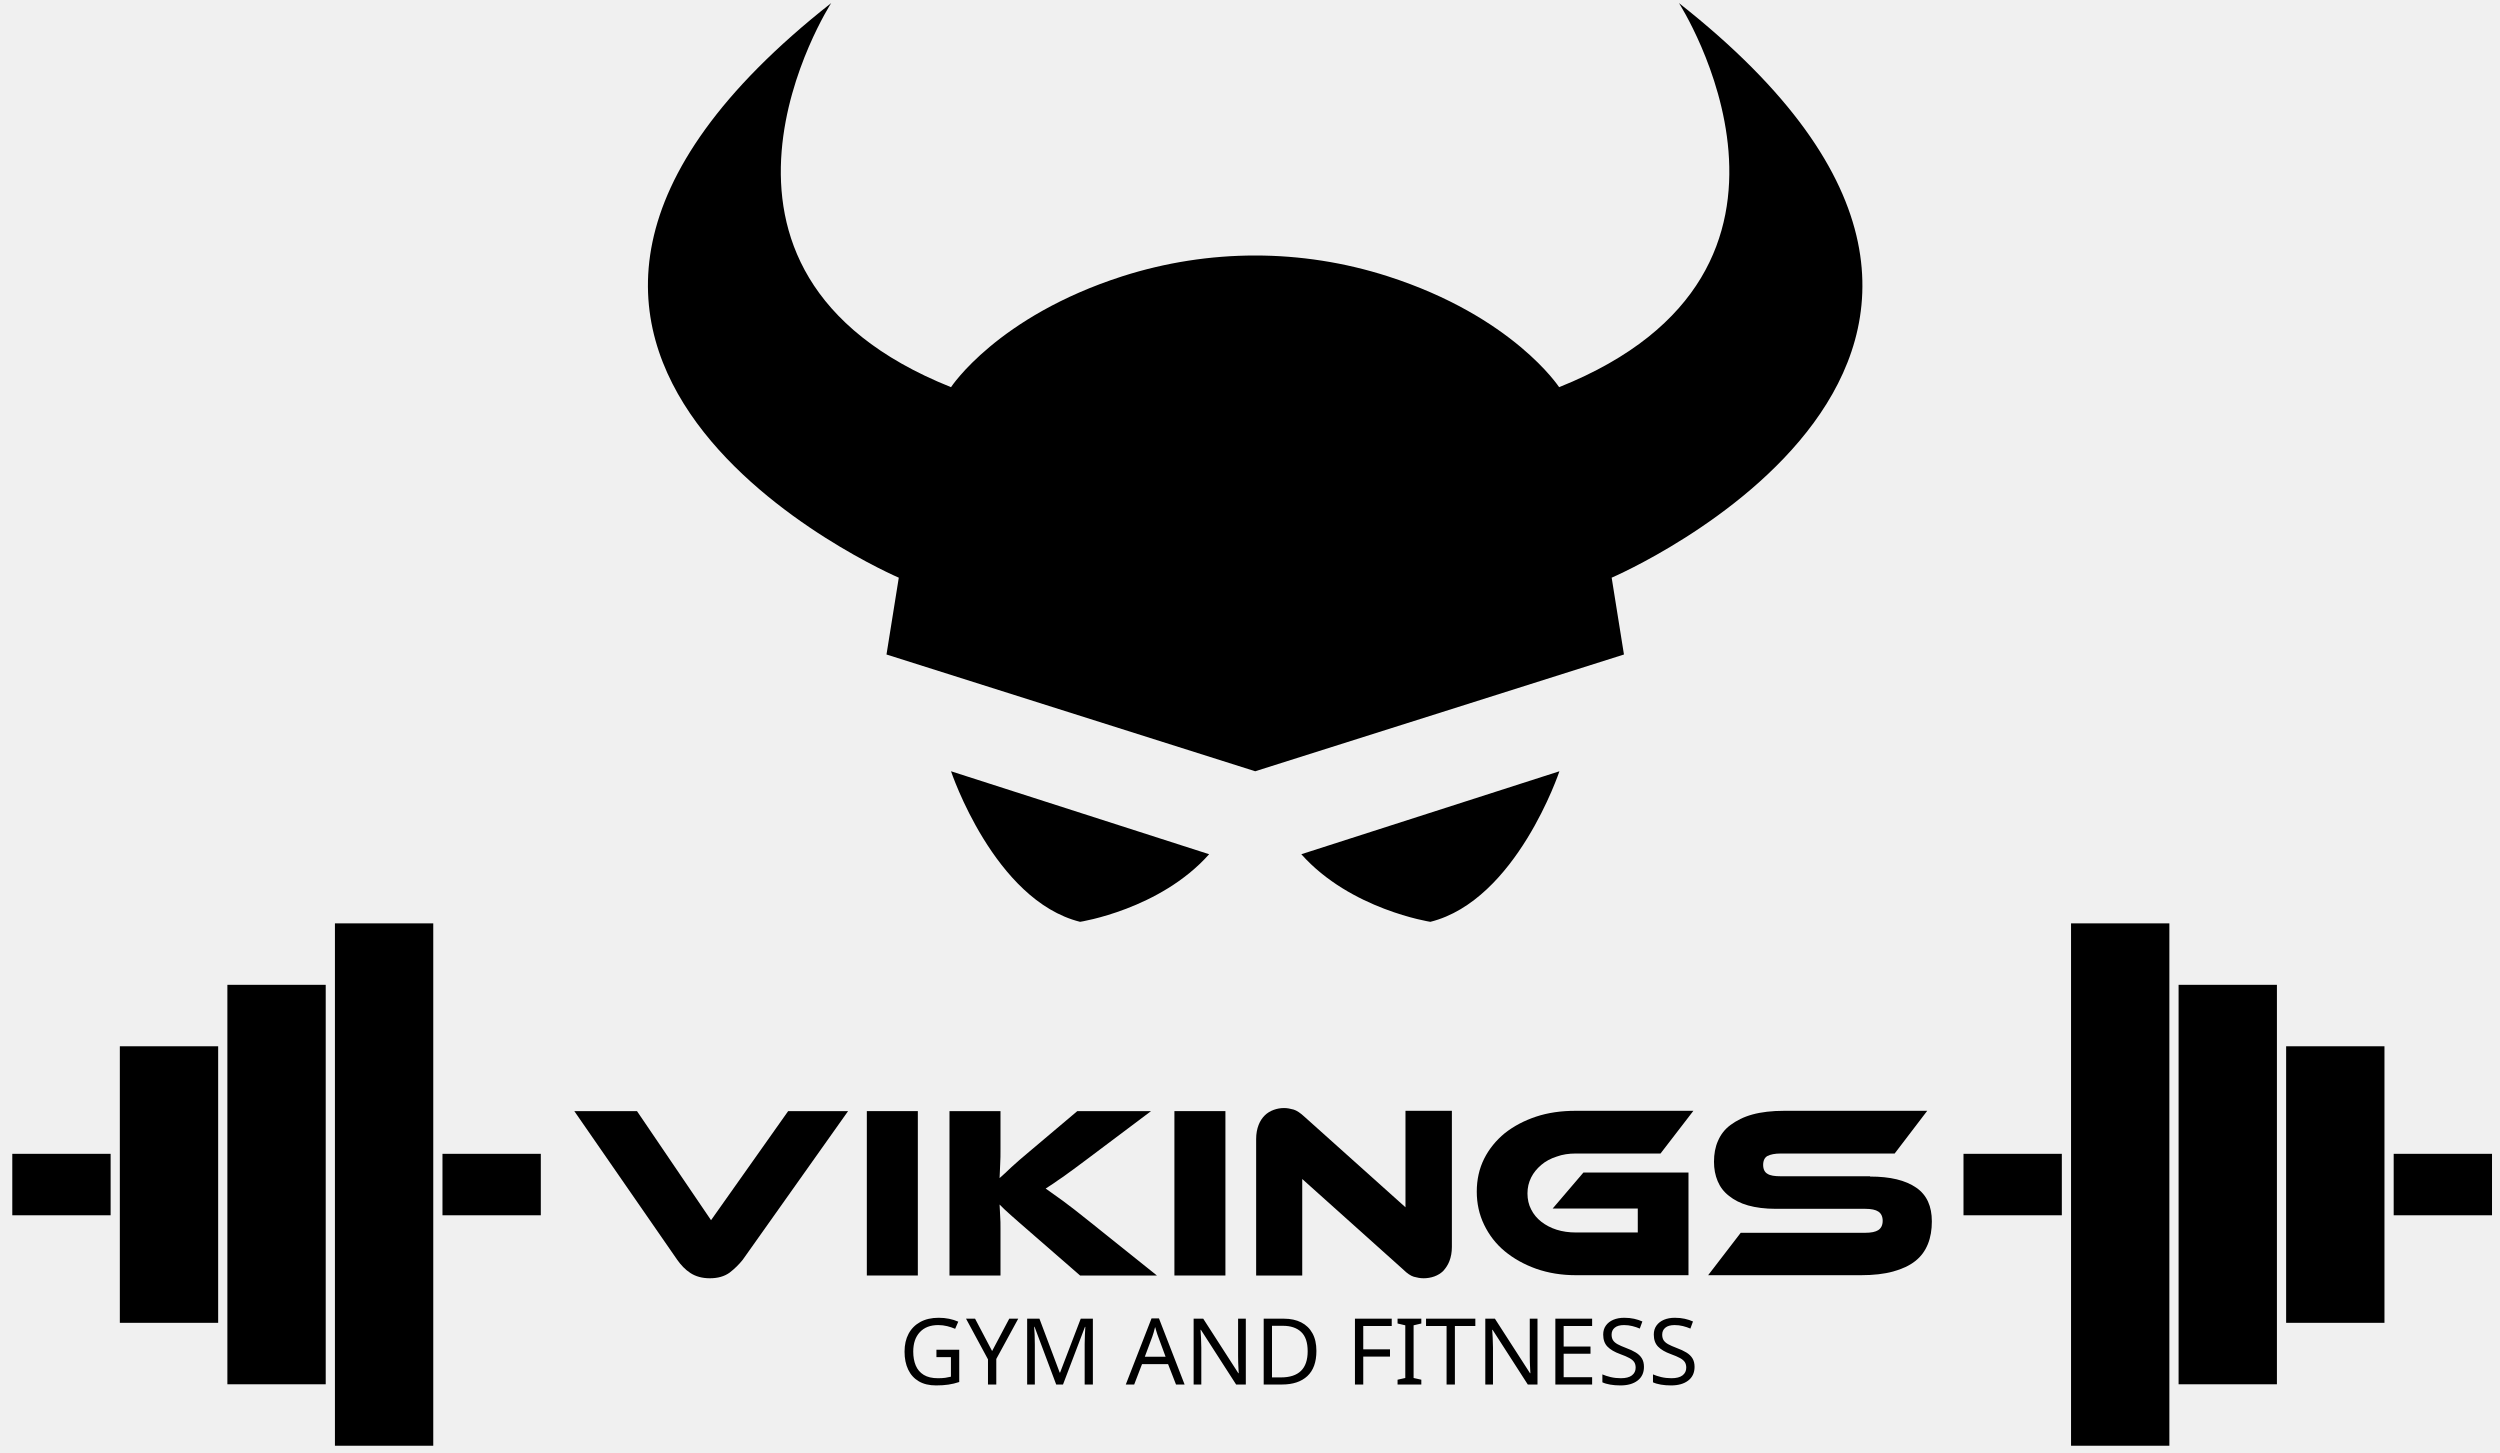
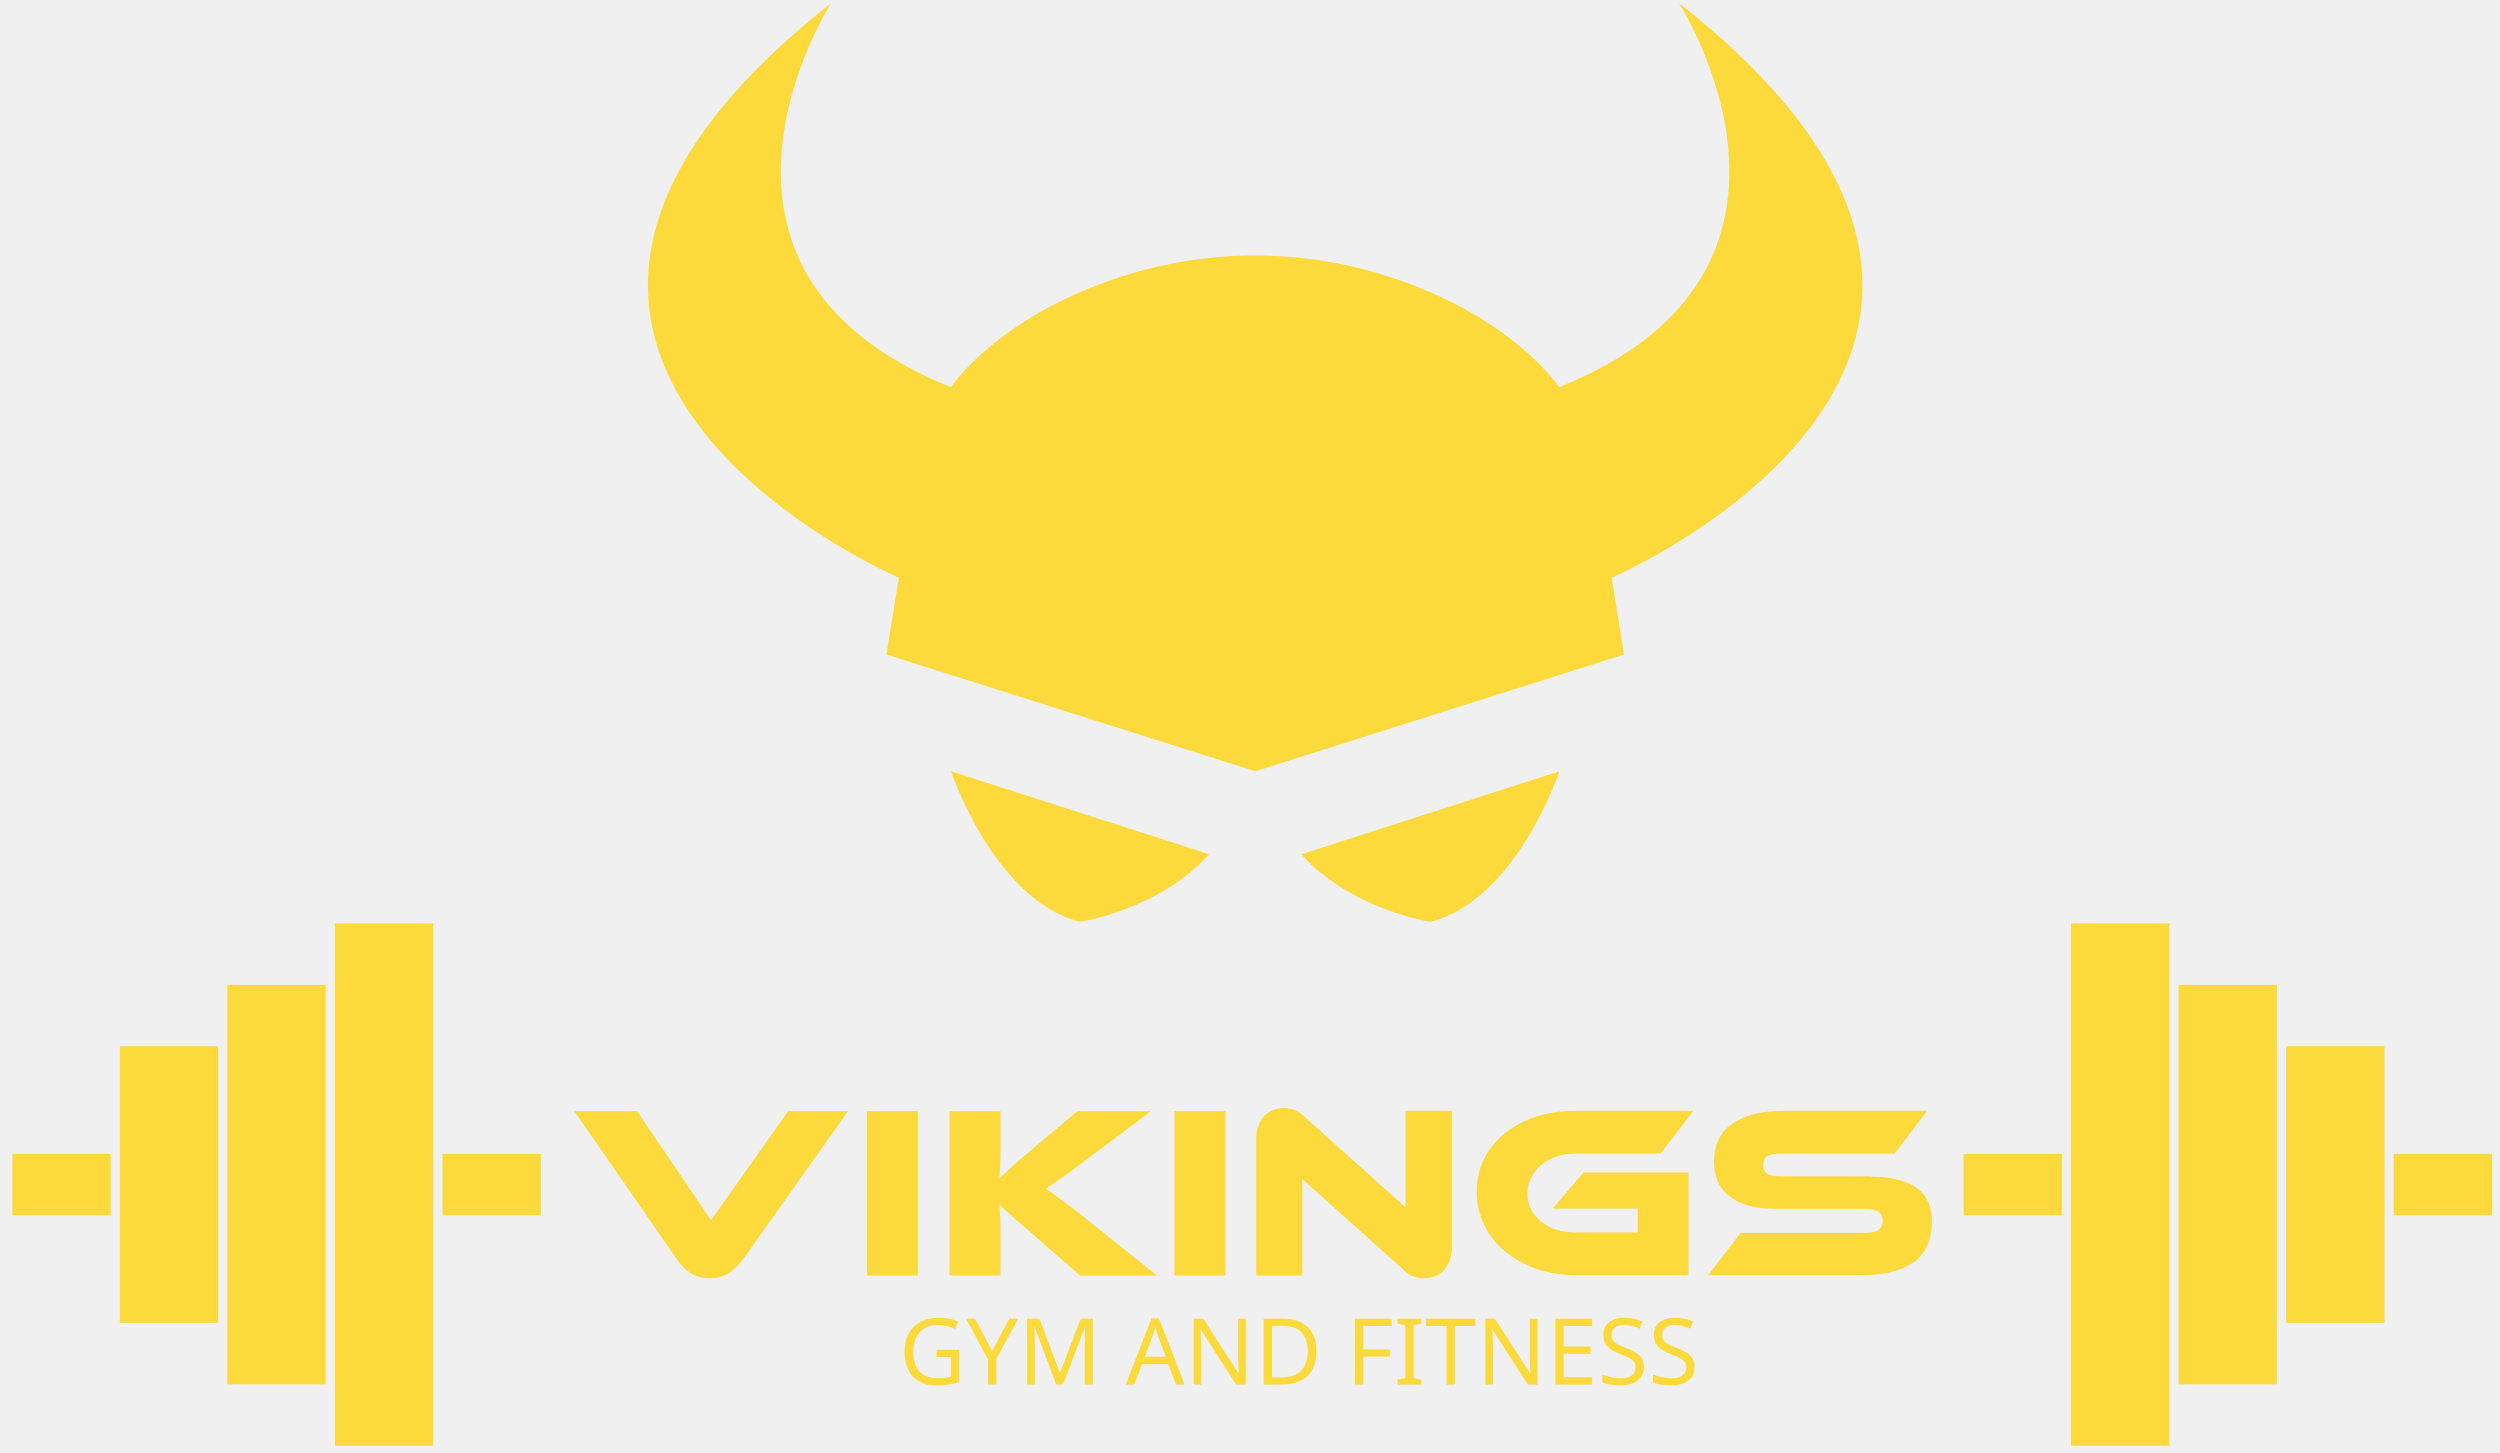
<svg xmlns="http://www.w3.org/2000/svg" version="1.1" x="0px" y="0px" viewBox="0 0 813.6 472.6" style="enable-background:new 0 0 813.6 472.6;" xml:space="preserve">
  <style type="text/css">
	.st0{display:none;}
- 	.st1{display:inline;fill:#FFFFFF;stroke:#000000;stroke-miterlimit:10;}
+ 	.st1{display:inline;fill:#FFFFFF;stroke:#fdda3c;stroke-miterlimit:10;}
	.st2{fill:url(#SVGID_1_);}
	.st3{fill:url(#SVGID_2_);}
	.st4{fill:url(#SVGID_3_);}
	.st5{fill:url(#SVGID_4_);}
	.st6{fill:url(#SVGID_5_);}
	.st7{fill:url(#SVGID_6_);}
	.st8{fill:url(#SVGID_7_);}
	.st9{fill:url(#SVGID_8_);}
	.st10{fill:url(#SVGID_9_);}
	.st11{fill:url(#SVGID_10_);}
	.st12{fill:url(#SVGID_11_);}
	.st13{font-family:'TwCenMT-Bold';}
	.st14{font-size:30px;}
</style>
  <g id="Layer_1" class="st0">
-     <path class="st1" d="M740.5,103" />
+     <path class="st1" d="M740.5,103" fill="#fdda3c" />
  </g>
  <g id="Layer_2">
-     <linearGradient id="SVGID_1_" gradientUnits="userSpaceOnUse" x1="334.48" y1="-35.971" x2="490.779" y2="234.746">
-       <stop offset="0" style="stop-color:#000000" />
-       <stop offset="1" style="stop-color:#000000" />
+     <linearGradient id="SVGID_1_" gradientUnits="userSpaceOnUse" x1="334.48" y1="-35.971" x2="490.779" y2="234.746" fill="#fdda3c">
+       <stop offset="0" style="stop-color:#fdda3c" fill="#fdda3c" />
+       <stop offset="1" style="stop-color:#fdda3c" fill="#fdda3c" />
    </linearGradient>
-     <path class="st2" d="M524.5,188l4,25l-120,38l-120-38l4-25c0,0-168-72-22-187c0,0-56,87,39,125c0,0,15-23,55.8-36.1   c28.2-9,58.2-9,86.3,0c40.8,13.1,55.8,36.1,55.8,36.1c95-38,39-125,39-125C692.5,116,524.5,188,524.5,188z" />
-     <path d="M423.5,278l84-27c0,0-14,42-42,49C465.5,300,439.5,296,423.5,278z" />
-     <path d="M393.5,278l-84-27c0,0,14,42,42,49C351.5,300,377.5,296,393.5,278z" />
+     <path class="st2" d="M524.5,188l4,25l-120,38l-120-38l4-25c0,0-168-72-22-187c0,0-56,87,39,125c0,0,15-23,55.8-36.1   c28.2-9,58.2-9,86.3,0c40.8,13.1,55.8,36.1,55.8,36.1c95-38,39-125,39-125C692.5,116,524.5,188,524.5,188z" fill="#fdda3c" />
+     <path d="M423.5,278l84-27c0,0-14,42-42,49C465.5,300,439.5,296,423.5,278z" fill="#fdda3c" />
+     <path d="M393.5,278l-84-27c0,0,14,42,42,49C351.5,300,377.5,296,393.5,278z" fill="#fdda3c" />
    <g>
-       <path d="M207.3,361.6l24.1,35.5l25.1-35.5H276L241.7,410c-1.2,1.5-2.6,2.9-4.3,4.2c-1.7,1.2-3.8,1.8-6.4,1.8    c-2.5,0-4.6-0.6-6.3-1.7c-1.7-1.1-3.1-2.6-4.3-4.3l-33.5-48.4H207.3z" />
-       <path d="M298.7,415.1h-16.6v-53.5h16.6V415.1z" />
-       <path d="M376.5,415.1h-25L335.3,401c-2.8-2.4-4.9-4.3-6.4-5.6c-1.5-1.3-2.7-2.5-3.6-3.4c0.1,1.2,0.1,2.5,0.2,3.8    c0.1,1.3,0.1,2.6,0.1,3.9v15.4H309v-53.5h16.6V374c0,1.7,0,3.3-0.1,4.9c-0.1,1.6-0.1,3.1-0.2,4.5c1.1-1,2.4-2.1,3.9-3.6    c1.5-1.4,3.5-3.1,6-5.2l15.4-13h24l-20.5,15.4c-1.8,1.3-3.3,2.5-4.7,3.5c-1.4,1-2.6,1.9-3.6,2.6c-1.1,0.7-2,1.4-2.9,2    c-0.9,0.6-1.7,1.1-2.6,1.7c1.5,1.1,3.4,2.4,5.6,4c2.2,1.6,5,3.8,8.5,6.6L376.5,415.1z" />
-       <path d="M398.8,415.1h-16.6v-53.5h16.6V415.1z" />
-       <path d="M463.3,416c-1.1,0-2.1-0.2-3.2-0.5c-1-0.3-2.2-1.1-3.5-2.4l-32.8-29.4v31.4h-15v-44.4c0-1.8,0.3-3.3,0.8-4.6    s1.2-2.3,2-3.1c0.8-0.8,1.8-1.4,2.9-1.8c1.1-0.4,2.2-0.6,3.4-0.6c1,0,2,0.2,3.1,0.5c1,0.3,2.2,1.1,3.6,2.4l32.8,29.4v-31.4h15.1    v44.3c0,1.8-0.3,3.3-0.8,4.6c-0.5,1.3-1.2,2.3-2,3.2c-0.8,0.8-1.8,1.4-2.9,1.8C465.7,415.8,464.5,416,463.3,416z" />
-       <path d="M515.3,381.6h34.2v33.4h-36.7c-4.6,0-8.9-0.7-12.9-2.1c-3.9-1.4-7.3-3.3-10.2-5.7c-2.9-2.4-5.1-5.3-6.7-8.6    c-1.6-3.3-2.4-6.9-2.4-10.8c0-3.9,0.8-7.5,2.4-10.7c1.6-3.2,3.9-6,6.7-8.3c2.9-2.3,6.3-4.1,10.2-5.4c3.9-1.3,8.2-1.9,12.9-1.9    h38.3l-10.7,13.9h-27.6c-2.2,0-4.3,0.3-6.2,1c-1.9,0.6-3.6,1.5-5,2.7c-1.4,1.2-2.5,2.5-3.3,4.1c-0.8,1.6-1.2,3.3-1.2,5.2    c0,1.9,0.4,3.7,1.2,5.2c0.8,1.6,1.9,2.9,3.3,4c1.4,1.1,3.1,2,5,2.6s4,0.9,6.3,0.9H533v-7.8h-27.7L515.3,381.6z" />
-       <path d="M608.6,382.9c6.6,0,11.5,1.2,15,3.6s5.1,6.1,5.1,11c0,2.7-0.4,5.2-1.3,7.4c-0.9,2.2-2.2,4-4.1,5.5    c-1.9,1.5-4.3,2.6-7.2,3.4c-2.9,0.8-6.4,1.2-10.4,1.2h-49.8l10.6-13.8H607c2,0,3.4-0.3,4.3-0.9c0.9-0.6,1.4-1.6,1.4-3    s-0.5-2.4-1.4-3c-0.9-0.6-2.3-0.9-4.3-0.9h-29.1c-3.5,0-6.5-0.4-9-1.1c-2.5-0.7-4.6-1.8-6.2-3.1c-1.7-1.3-2.9-2.9-3.7-4.8    c-0.8-1.9-1.2-4-1.2-6.3c0-2.5,0.4-4.8,1.3-6.8c0.9-2.1,2.2-3.8,4.1-5.2s4.2-2.6,7.1-3.4c2.9-0.8,6.4-1.2,10.4-1.2h46.5    l-10.6,13.9h-37.1c-1.9,0-3.3,0.3-4.3,0.8c-0.9,0.5-1.4,1.5-1.4,2.9c0,1.4,0.5,2.4,1.4,2.9c0.9,0.6,2.4,0.8,4.3,0.8H608.6z" />
+       <path d="M207.3,361.6l24.1,35.5l25.1-35.5H276L241.7,410c-1.2,1.5-2.6,2.9-4.3,4.2c-1.7,1.2-3.8,1.8-6.4,1.8    c-2.5,0-4.6-0.6-6.3-1.7c-1.7-1.1-3.1-2.6-4.3-4.3l-33.5-48.4H207.3z" fill="#fdda3c" />
+       <path d="M298.7,415.1h-16.6v-53.5h16.6V415.1z" fill="#fdda3c" />
+       <path d="M376.5,415.1h-25L335.3,401c-2.8-2.4-4.9-4.3-6.4-5.6c-1.5-1.3-2.7-2.5-3.6-3.4c0.1,1.2,0.1,2.5,0.2,3.8    c0.1,1.3,0.1,2.6,0.1,3.9v15.4H309v-53.5h16.6V374c0,1.7,0,3.3-0.1,4.9c-0.1,1.6-0.1,3.1-0.2,4.5c1.1-1,2.4-2.1,3.9-3.6    c1.5-1.4,3.5-3.1,6-5.2l15.4-13h24l-20.5,15.4c-1.8,1.3-3.3,2.5-4.7,3.5c-1.4,1-2.6,1.9-3.6,2.6c-1.1,0.7-2,1.4-2.9,2    c-0.9,0.6-1.7,1.1-2.6,1.7c1.5,1.1,3.4,2.4,5.6,4c2.2,1.6,5,3.8,8.5,6.6L376.5,415.1z" fill="#fdda3c" />
+       <path d="M398.8,415.1h-16.6v-53.5h16.6V415.1z" fill="#fdda3c" />
+       <path d="M463.3,416c-1.1,0-2.1-0.2-3.2-0.5c-1-0.3-2.2-1.1-3.5-2.4l-32.8-29.4v31.4h-15v-44.4c0-1.8,0.3-3.3,0.8-4.6    s1.2-2.3,2-3.1c0.8-0.8,1.8-1.4,2.9-1.8c1.1-0.4,2.2-0.6,3.4-0.6c1,0,2,0.2,3.1,0.5c1,0.3,2.2,1.1,3.6,2.4l32.8,29.4v-31.4h15.1    v44.3c0,1.8-0.3,3.3-0.8,4.6c-0.5,1.3-1.2,2.3-2,3.2c-0.8,0.8-1.8,1.4-2.9,1.8C465.7,415.8,464.5,416,463.3,416z" fill="#fdda3c" />
+       <path d="M515.3,381.6h34.2v33.4h-36.7c-4.6,0-8.9-0.7-12.9-2.1c-3.9-1.4-7.3-3.3-10.2-5.7c-2.9-2.4-5.1-5.3-6.7-8.6    c-1.6-3.3-2.4-6.9-2.4-10.8c0-3.9,0.8-7.5,2.4-10.7c1.6-3.2,3.9-6,6.7-8.3c2.9-2.3,6.3-4.1,10.2-5.4c3.9-1.3,8.2-1.9,12.9-1.9    h38.3l-10.7,13.9h-27.6c-2.2,0-4.3,0.3-6.2,1c-1.9,0.6-3.6,1.5-5,2.7c-1.4,1.2-2.5,2.5-3.3,4.1c-0.8,1.6-1.2,3.3-1.2,5.2    c0,1.9,0.4,3.7,1.2,5.2c0.8,1.6,1.9,2.9,3.3,4c1.4,1.1,3.1,2,5,2.6s4,0.9,6.3,0.9H533v-7.8h-27.7L515.3,381.6z" fill="#fdda3c" />
+       <path d="M608.6,382.9c6.6,0,11.5,1.2,15,3.6s5.1,6.1,5.1,11c0,2.7-0.4,5.2-1.3,7.4c-0.9,2.2-2.2,4-4.1,5.5    c-1.9,1.5-4.3,2.6-7.2,3.4c-2.9,0.8-6.4,1.2-10.4,1.2h-49.8l10.6-13.8H607c2,0,3.4-0.3,4.3-0.9c0.9-0.6,1.4-1.6,1.4-3    s-0.5-2.4-1.4-3c-0.9-0.6-2.3-0.9-4.3-0.9h-29.1c-3.5,0-6.5-0.4-9-1.1c-2.5-0.7-4.6-1.8-6.2-3.1c-1.7-1.3-2.9-2.9-3.7-4.8    c-0.8-1.9-1.2-4-1.2-6.3c0-2.5,0.4-4.8,1.3-6.8c0.9-2.1,2.2-3.8,4.1-5.2s4.2-2.6,7.1-3.4c2.9-0.8,6.4-1.2,10.4-1.2h46.5    l-10.6,13.9h-37.1c-1.9,0-3.3,0.3-4.3,0.8c-0.9,0.5-1.4,1.5-1.4,2.9c0,1.4,0.5,2.4,1.4,2.9c0.9,0.6,2.4,0.8,4.3,0.8H608.6z" fill="#fdda3c" />
    </g>
    <g>
-       <linearGradient id="SVGID_2_" gradientUnits="userSpaceOnUse" x1="689.954" y1="300.494" x2="689.954" y2="470.494">
-         <stop offset="0" style="stop-color:#000000" />
-         <stop offset="1" style="stop-color:#000000" />
+       <linearGradient id="SVGID_2_" gradientUnits="userSpaceOnUse" x1="689.954" y1="300.494" x2="689.954" y2="470.494" fill="#fdda3c">
+         <stop offset="0" style="stop-color:#fdda3c" fill="#fdda3c" />
+         <stop offset="1" style="stop-color:#fdda3c" fill="#fdda3c" />
      </linearGradient>
-       <rect x="674" y="300.5" class="st3" width="32" height="170" />
-       <linearGradient id="SVGID_3_" gradientUnits="userSpaceOnUse" x1="724.954" y1="320.494" x2="724.954" y2="450.494">
-         <stop offset="0" style="stop-color:#000000" />
-         <stop offset="1" style="stop-color:#000000" />
+       <rect x="674" y="300.5" class="st3" width="32" height="170" fill="#fdda3c" />
+       <linearGradient id="SVGID_3_" gradientUnits="userSpaceOnUse" x1="724.954" y1="320.494" x2="724.954" y2="450.494" fill="#fdda3c">
+         <stop offset="0" style="stop-color:#fdda3c" fill="#fdda3c" />
+         <stop offset="1" style="stop-color:#fdda3c" fill="#fdda3c" />
      </linearGradient>
-       <rect x="709" y="320.5" class="st4" width="32" height="130" />
-       <linearGradient id="SVGID_4_" gradientUnits="userSpaceOnUse" x1="759.954" y1="340.494" x2="759.954" y2="430.494">
-         <stop offset="0" style="stop-color:#000000" />
-         <stop offset="1" style="stop-color:#000000" />
+       <rect x="709" y="320.5" class="st4" width="32" height="130" fill="#fdda3c" />
+       <linearGradient id="SVGID_4_" gradientUnits="userSpaceOnUse" x1="759.954" y1="340.494" x2="759.954" y2="430.494" fill="#fdda3c">
+         <stop offset="0" style="stop-color:#fdda3c" fill="#fdda3c" />
+         <stop offset="1" style="stop-color:#fdda3c" fill="#fdda3c" />
      </linearGradient>
-       <rect x="744" y="340.5" class="st5" width="32" height="90" />
-       <linearGradient id="SVGID_5_" gradientUnits="userSpaceOnUse" x1="794.954" y1="375.494" x2="794.954" y2="395.494">
-         <stop offset="0" style="stop-color:#000000" />
-         <stop offset="1" style="stop-color:#000000" />
+       <rect x="744" y="340.5" class="st5" width="32" height="90" fill="#fdda3c" />
+       <linearGradient id="SVGID_5_" gradientUnits="userSpaceOnUse" x1="794.954" y1="375.494" x2="794.954" y2="395.494" fill="#fdda3c">
+         <stop offset="0" style="stop-color:#fdda3c" fill="#fdda3c" />
+         <stop offset="1" style="stop-color:#fdda3c" fill="#fdda3c" />
      </linearGradient>
-       <rect x="779" y="375.5" class="st6" width="32" height="20" />
-       <linearGradient id="SVGID_6_" gradientUnits="userSpaceOnUse" x1="654.954" y1="375.494" x2="654.954" y2="395.494">
-         <stop offset="0" style="stop-color:#000000" />
-         <stop offset="1" style="stop-color:#000000" />
+       <rect x="779" y="375.5" class="st6" width="32" height="20" fill="#fdda3c" />
+       <linearGradient id="SVGID_6_" gradientUnits="userSpaceOnUse" x1="654.954" y1="375.494" x2="654.954" y2="395.494" fill="#fdda3c">
+         <stop offset="0" style="stop-color:#fdda3c" fill="#fdda3c" />
+         <stop offset="1" style="stop-color:#fdda3c" fill="#fdda3c" />
      </linearGradient>
-       <rect x="639" y="375.5" class="st7" width="32" height="20" />
+       <rect x="639" y="375.5" class="st7" width="32" height="20" fill="#fdda3c" />
    </g>
    <g>
-       <linearGradient id="SVGID_7_" gradientUnits="userSpaceOnUse" x1="124.954" y1="300.494" x2="124.954" y2="470.494">
-         <stop offset="0" style="stop-color:#000000" />
-         <stop offset="1" style="stop-color:#000000" />
+       <linearGradient id="SVGID_7_" gradientUnits="userSpaceOnUse" x1="124.954" y1="300.494" x2="124.954" y2="470.494" fill="#fdda3c">
+         <stop offset="0" style="stop-color:#fdda3c" fill="#fdda3c" />
+         <stop offset="1" style="stop-color:#fdda3c" fill="#fdda3c" />
      </linearGradient>
-       <polygon class="st8" points="109,470.5 141,470.5 141,300.5 109,300.5   " />
-       <linearGradient id="SVGID_8_" gradientUnits="userSpaceOnUse" x1="89.954" y1="320.494" x2="89.954" y2="450.494">
-         <stop offset="0" style="stop-color:#000000" />
-         <stop offset="1" style="stop-color:#000000" />
+       <polygon class="st8" points="109,470.5 141,470.5 141,300.5 109,300.5   " fill="#fdda3c" />
+       <linearGradient id="SVGID_8_" gradientUnits="userSpaceOnUse" x1="89.954" y1="320.494" x2="89.954" y2="450.494" fill="#fdda3c">
+         <stop offset="0" style="stop-color:#fdda3c" fill="#fdda3c" />
+         <stop offset="1" style="stop-color:#fdda3c" fill="#fdda3c" />
      </linearGradient>
-       <polygon class="st9" points="74,450.5 106,450.5 106,320.5 74,320.5   " />
-       <linearGradient id="SVGID_9_" gradientUnits="userSpaceOnUse" x1="54.954" y1="340.494" x2="54.954" y2="430.494">
-         <stop offset="0" style="stop-color:#000000" />
-         <stop offset="1" style="stop-color:#000000" />
+       <polygon class="st9" points="74,450.5 106,450.5 106,320.5 74,320.5   " fill="#fdda3c" />
+       <linearGradient id="SVGID_9_" gradientUnits="userSpaceOnUse" x1="54.954" y1="340.494" x2="54.954" y2="430.494" fill="#fdda3c">
+         <stop offset="0" style="stop-color:#fdda3c" fill="#fdda3c" />
+         <stop offset="1" style="stop-color:#fdda3c" fill="#fdda3c" />
      </linearGradient>
-       <polygon class="st10" points="39,430.5 71,430.5 71,340.5 39,340.5   " />
-       <linearGradient id="SVGID_10_" gradientUnits="userSpaceOnUse" x1="19.954" y1="375.494" x2="19.954" y2="395.494">
-         <stop offset="0" style="stop-color:#000000" />
-         <stop offset="1" style="stop-color:#000000" />
+       <polygon class="st10" points="39,430.5 71,430.5 71,340.5 39,340.5   " fill="#fdda3c" />
+       <linearGradient id="SVGID_10_" gradientUnits="userSpaceOnUse" x1="19.954" y1="375.494" x2="19.954" y2="395.494" fill="#fdda3c">
+         <stop offset="0" style="stop-color:#fdda3c" fill="#fdda3c" />
+         <stop offset="1" style="stop-color:#fdda3c" fill="#fdda3c" />
      </linearGradient>
-       <polygon class="st11" points="4,395.5 36,395.5 36,375.5 4,375.5   " />
-       <linearGradient id="SVGID_11_" gradientUnits="userSpaceOnUse" x1="159.954" y1="375.494" x2="159.954" y2="395.494">
-         <stop offset="0" style="stop-color:#000000" />
-         <stop offset="1" style="stop-color:#000000" />
+       <polygon class="st11" points="4,395.5 36,395.5 36,375.5 4,375.5   " fill="#fdda3c" />
+       <linearGradient id="SVGID_11_" gradientUnits="userSpaceOnUse" x1="159.954" y1="375.494" x2="159.954" y2="395.494" fill="#fdda3c">
+         <stop offset="0" style="stop-color:#fdda3c" fill="#fdda3c" />
+         <stop offset="1" style="stop-color:#fdda3c" fill="#fdda3c" />
      </linearGradient>
-       <polygon class="st12" points="144,395.5 176,395.5 176,375.5 144,375.5   " />
+       <polygon class="st12" points="144,395.5 176,395.5 176,375.5 144,375.5   " fill="#fdda3c" />
    </g>
-     <text transform="matrix(1 0 0 1 292.5482 450.5761)" class="st13 st14">GYM AND FITNESS</text>
+     <text transform="matrix(1 0 0 1 292.5482 450.5761)" class="st13 st14" fill="#fdda3c">GYM AND FITNESS</text>
  </g>
</svg>
